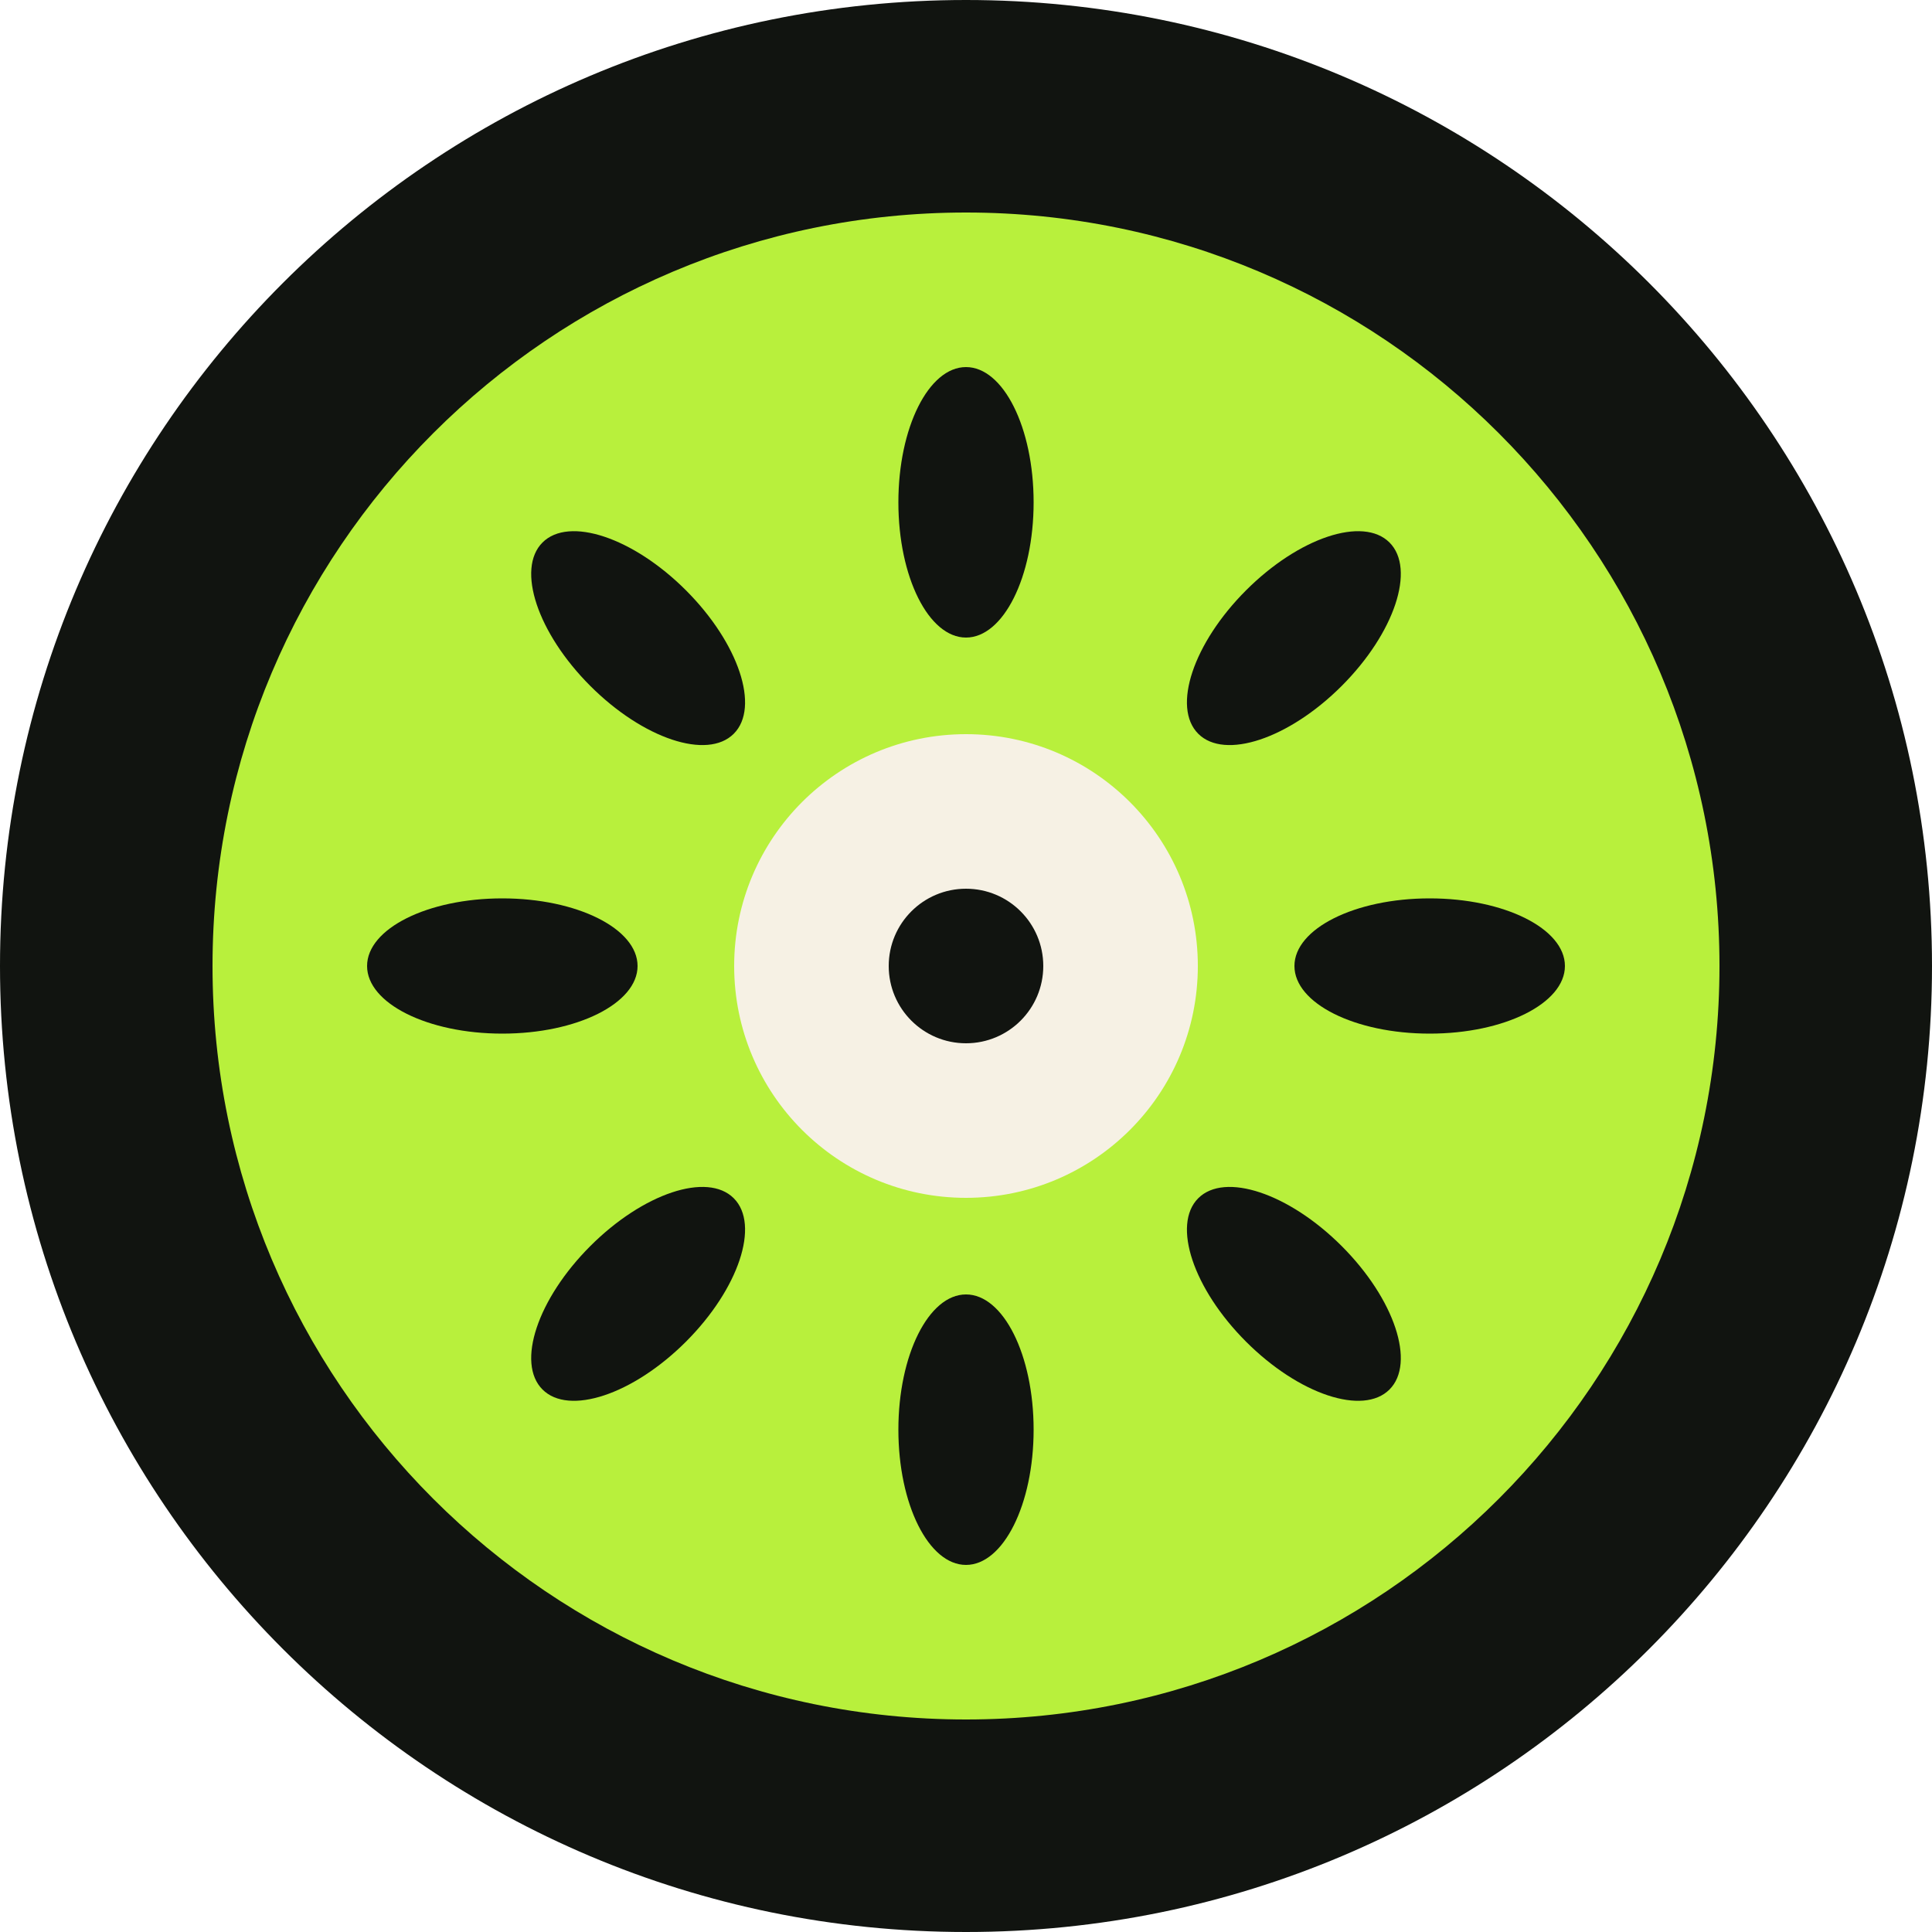
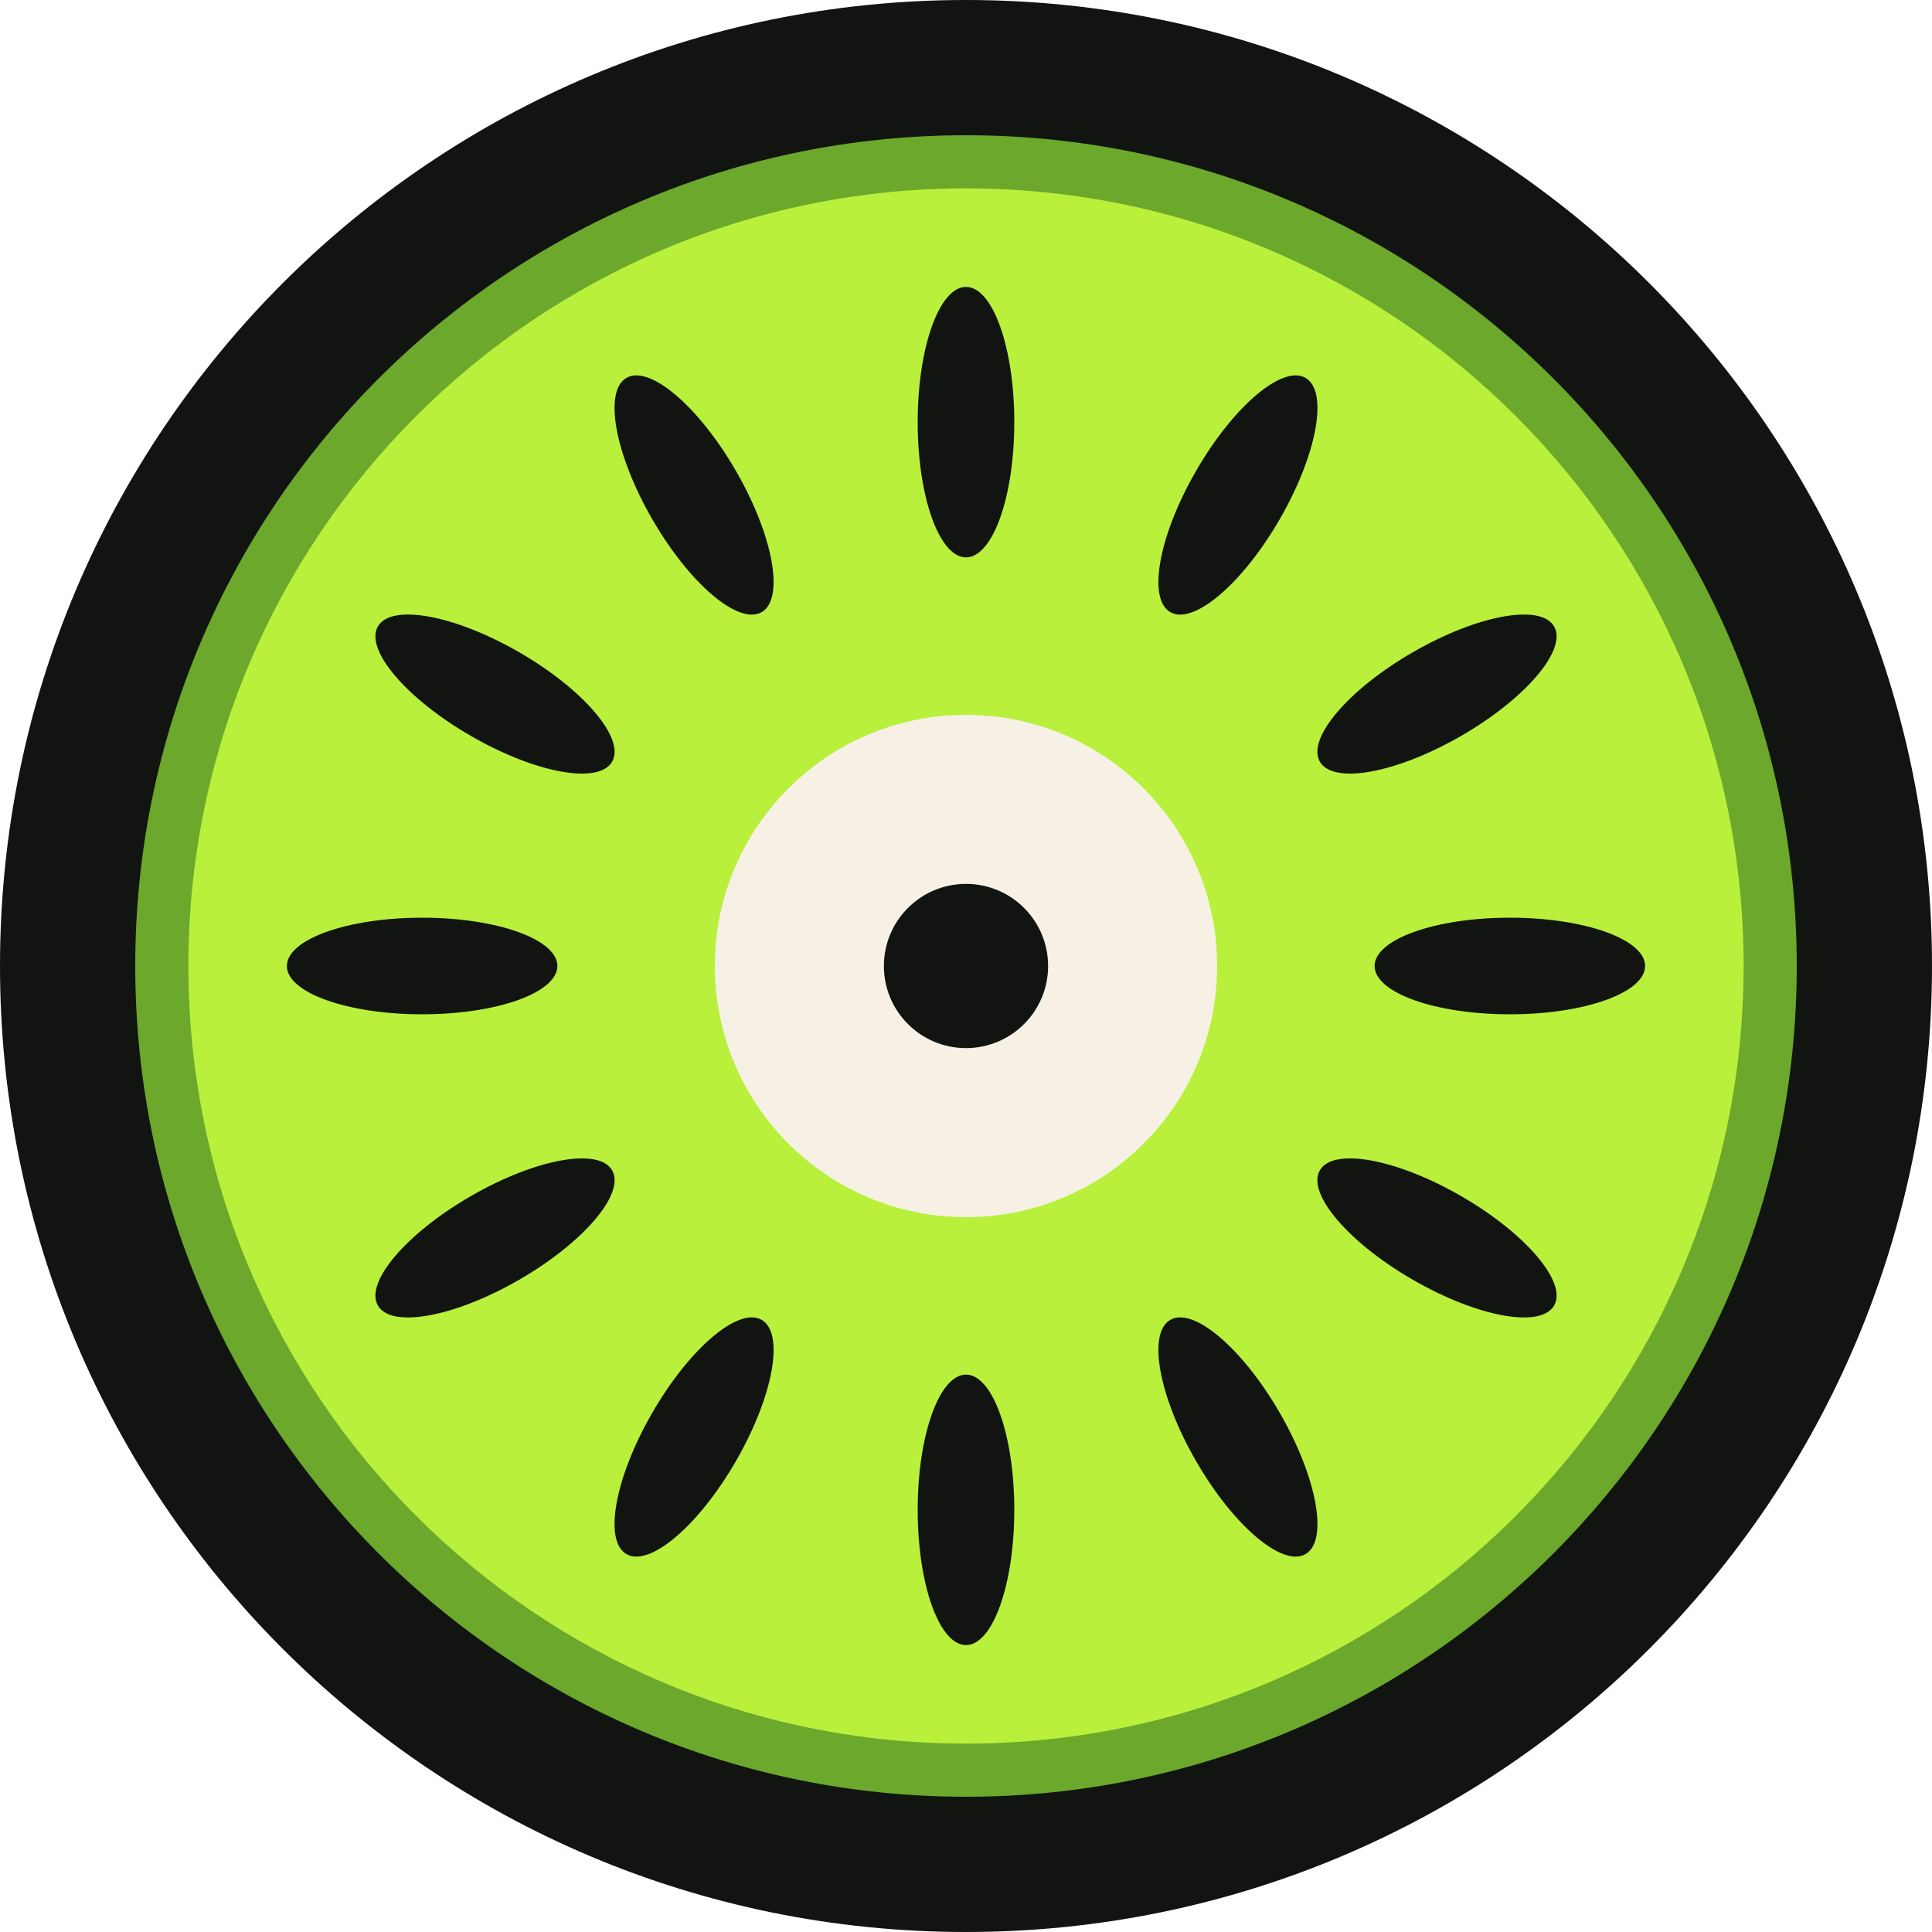
<svg xmlns="http://www.w3.org/2000/svg" viewBox="-100 -100 200 200" width="200" height="200">
  <circle r="100" fill="#111410" />
-   <circle r="78" fill="#B8F03C" />
+   <circle r="86" fill="#6BA82B" />
+   <circle r="80.5" fill="#B8F03C" />
  <g fill="#111410">
-     <ellipse cx="0" cy="-48" rx="7" ry="14" transform="rotate(0)" />
-     <ellipse cx="0" cy="-48" rx="7" ry="14" transform="rotate(45)" />
-     <ellipse cx="0" cy="-48" rx="7" ry="14" transform="rotate(90)" />
-     <ellipse cx="0" cy="-48" rx="7" ry="14" transform="rotate(135)" />
-     <ellipse cx="0" cy="-48" rx="7" ry="14" transform="rotate(180)" />
-     <ellipse cx="0" cy="-48" rx="7" ry="14" transform="rotate(225)" />
-     <ellipse cx="0" cy="-48" rx="7" ry="14" transform="rotate(270)" />
-     <ellipse cx="0" cy="-48" rx="7" ry="14" transform="rotate(315)" />
+     <ellipse cx="0" cy="-56.3" rx="5" ry="14" transform="rotate(0)" />
+     <ellipse cx="0" cy="-56.3" rx="5" ry="14" transform="rotate(30)" />
+     <ellipse cx="0" cy="-56.3" rx="5" ry="14" transform="rotate(60)" />
+     <ellipse cx="0" cy="-56.3" rx="5" ry="14" transform="rotate(90)" />
+     <ellipse cx="0" cy="-56.3" rx="5" ry="14" transform="rotate(120)" />
+     <ellipse cx="0" cy="-56.3" rx="5" ry="14" transform="rotate(150)" />
+     <ellipse cx="0" cy="-56.3" rx="5" ry="14" transform="rotate(180)" />
+     <ellipse cx="0" cy="-56.3" rx="5" ry="14" transform="rotate(210)" />
+     <ellipse cx="0" cy="-56.3" rx="5" ry="14" transform="rotate(240)" />
+     <ellipse cx="0" cy="-56.3" rx="5" ry="14" transform="rotate(270)" />
+     <ellipse cx="0" cy="-56.3" rx="5" ry="14" transform="rotate(300)" />
+     <ellipse cx="0" cy="-56.3" rx="5" ry="14" transform="rotate(330)" />
  </g>
-   <circle r="24" fill="#F6F1E4" />
-   <circle r="8" fill="#111410" />
+   <circle r="26" fill="#F6F1E4" />
+   <circle r="8.5" fill="#111410" />
</svg>
